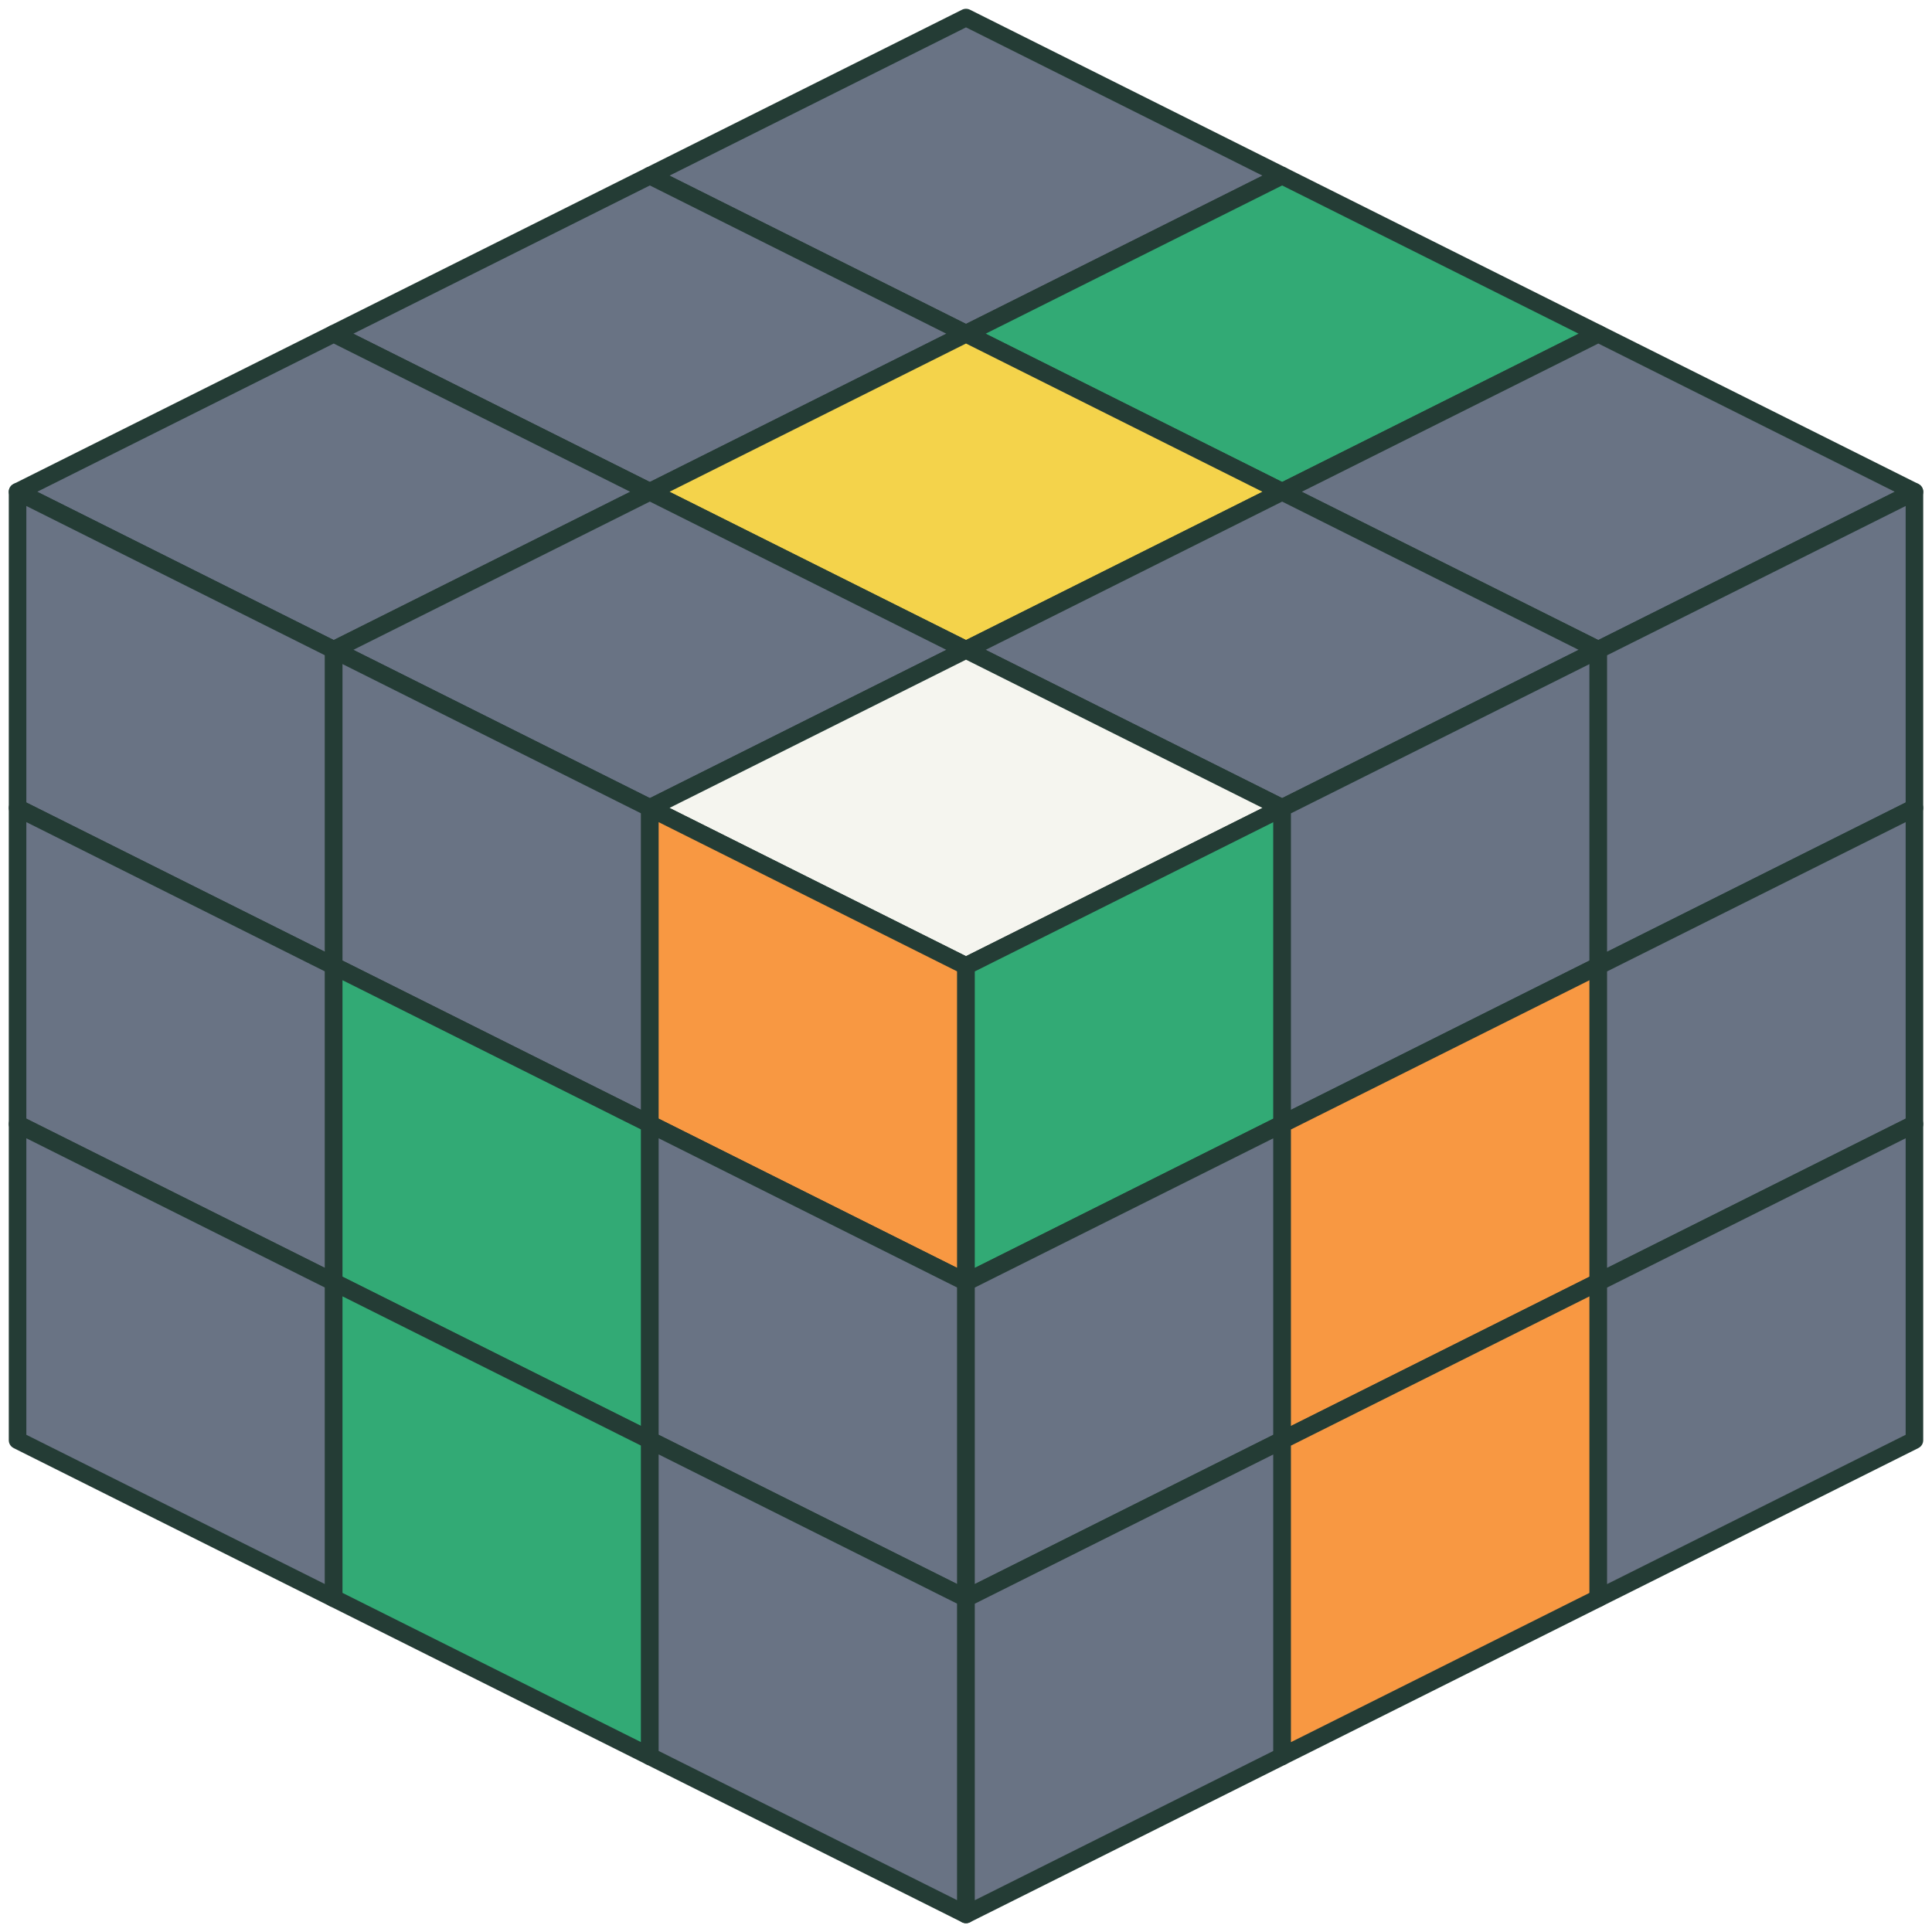
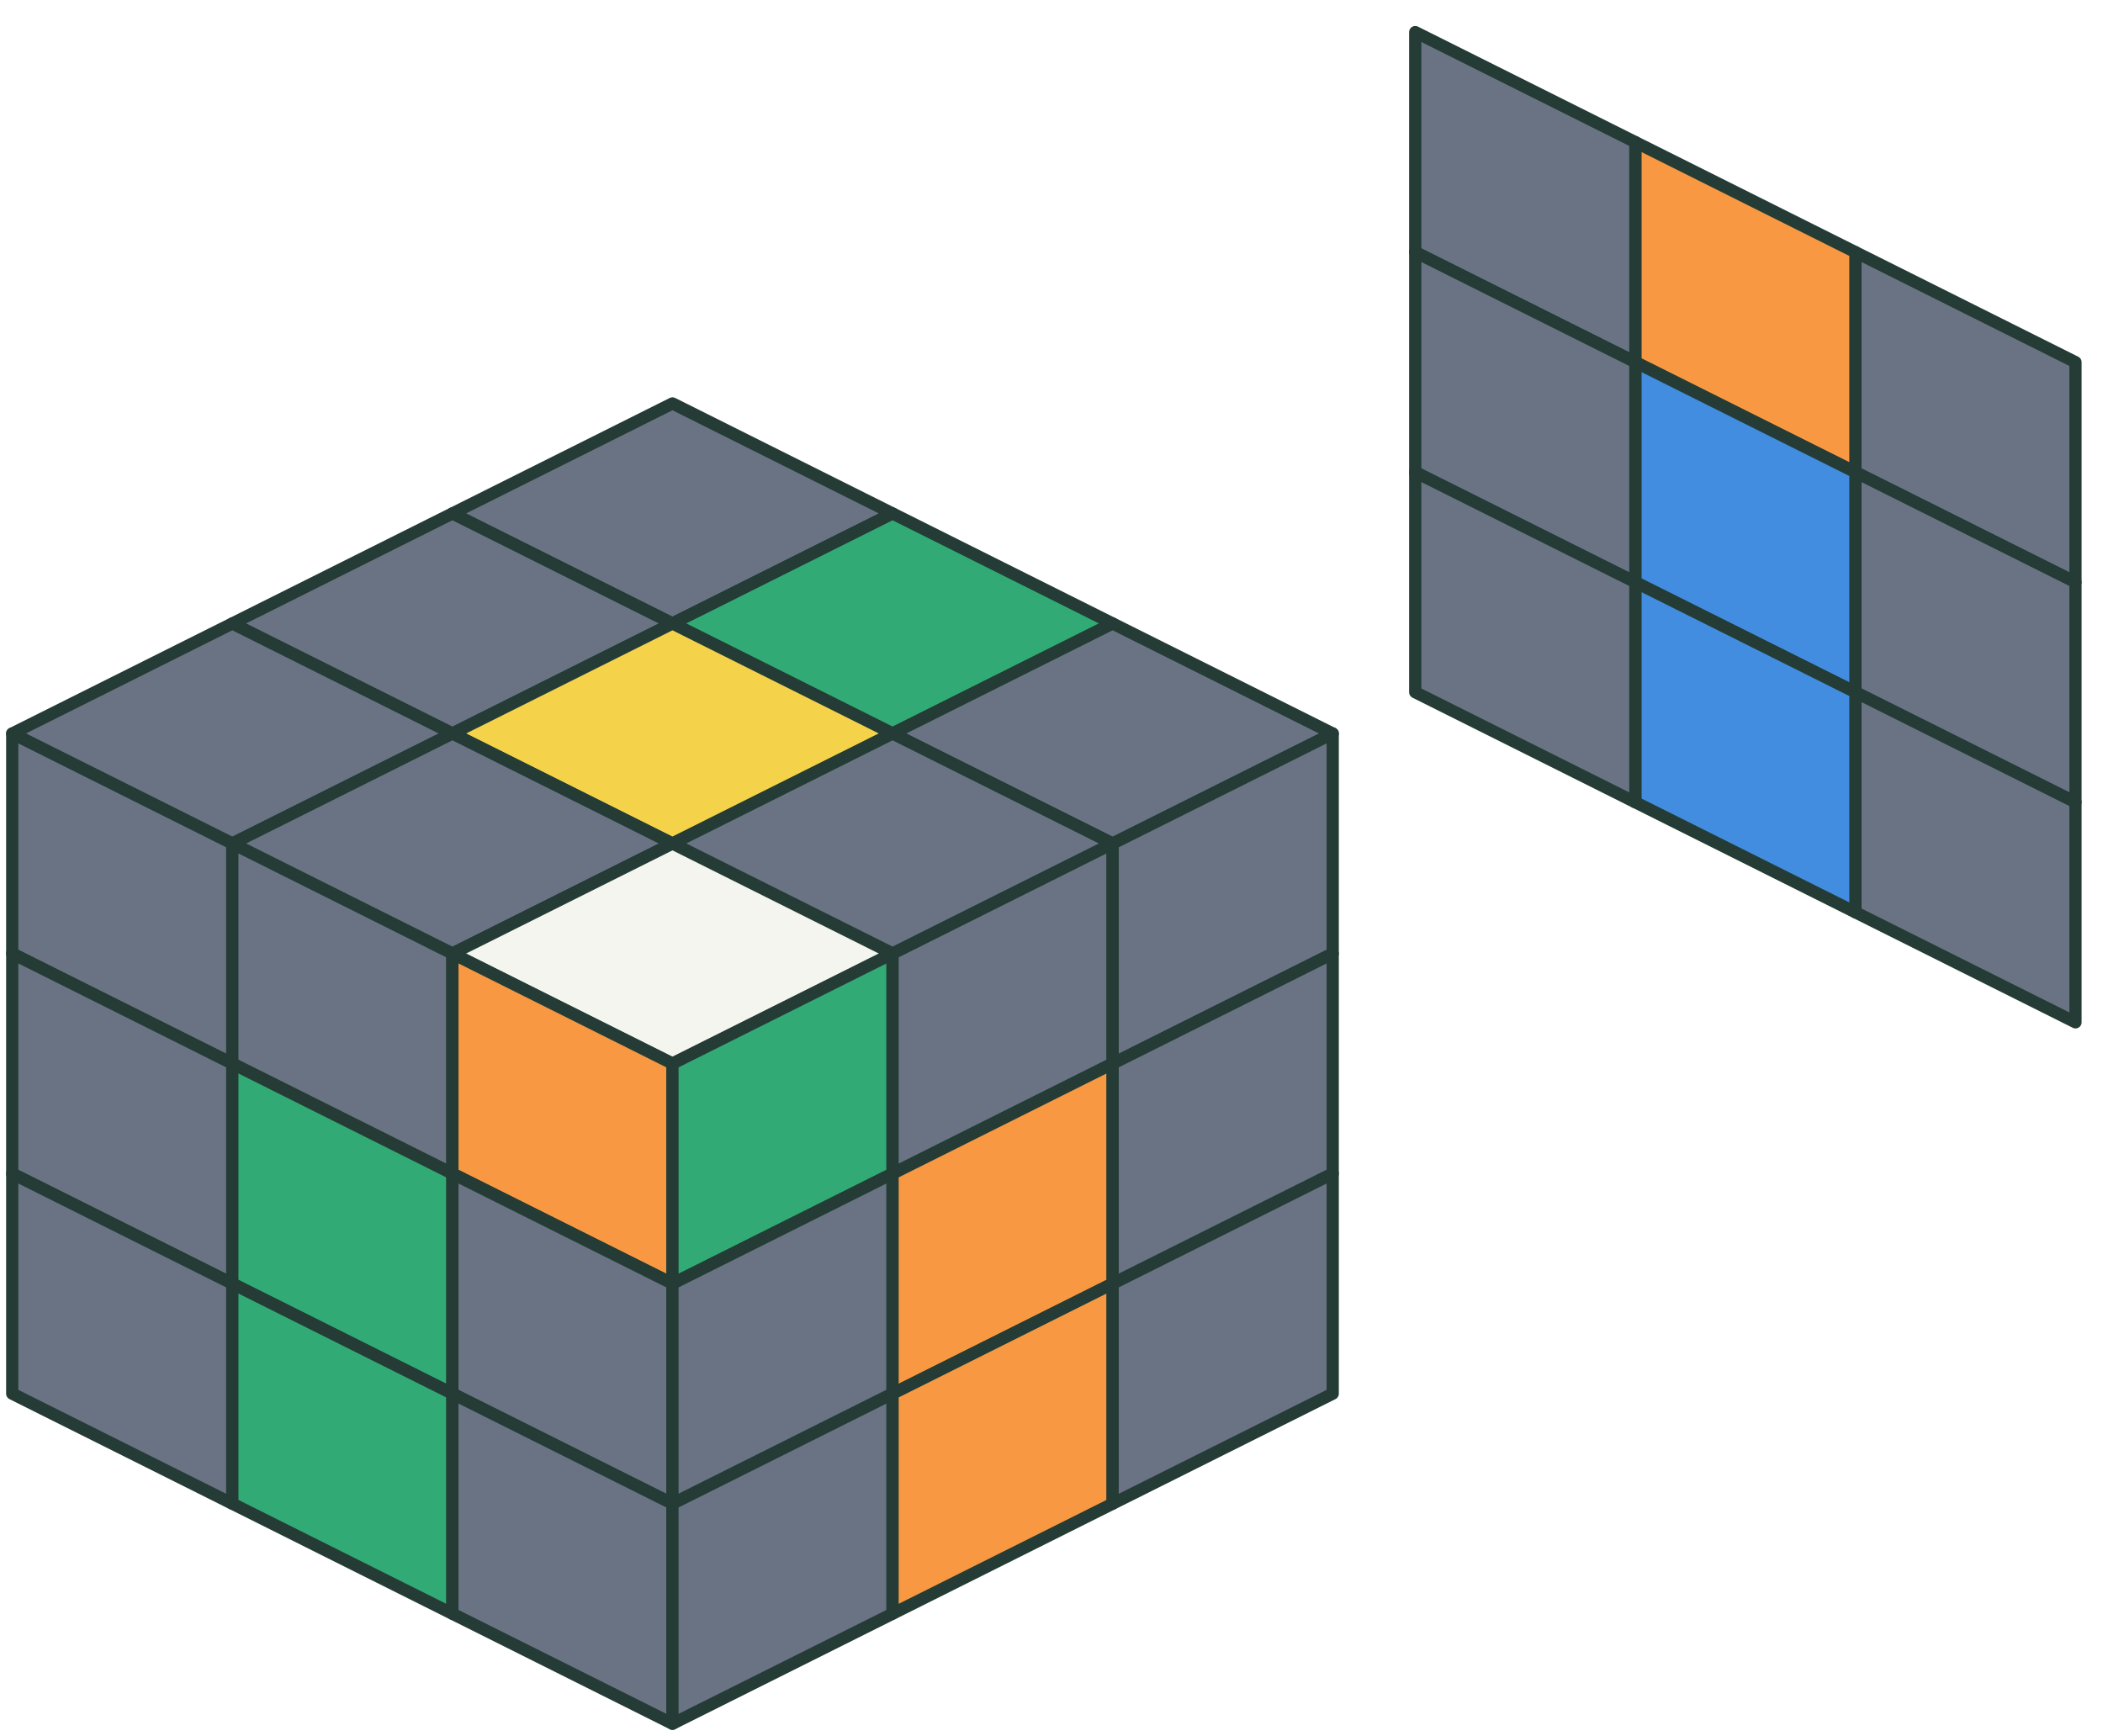
- <svg xmlns="http://www.w3.org/2000/svg" class="database-case-image" viewBox="0 0 110 110" role="img" aria-label="F2L 19 case">
-   <g>
+ <svg xmlns="http://www.w3.org/2000/svg" class="database-case-image database-case-image--mirrored" viewBox="0 -32 172 142" role="img" aria-label="F2L 19 case" aria-description="Floating mirrored faces reveal target F2L stickers hidden on the cube.">
+   <g data-mirrored-face="B">
+     <polygon data-facelet="45" points="169.75,-2.375 151.75,-11.375 151.75,6.625 169.75,15.625" fill="#697384" stroke="#243c35" stroke-width="1" stroke-linejoin="round" />
+     <polygon data-facelet="46" points="151.75,-11.375 133.75,-20.375 133.75,-2.375 151.75,6.625" fill="#f89842" stroke="#243c35" stroke-width="1" stroke-linejoin="round" />
+     <polygon data-facelet="47" points="133.75,-20.375 115.75,-29.375 115.75,-11.375 133.75,-2.375" fill="#697384" stroke="#243c35" stroke-width="1" stroke-linejoin="round" />
+     <polygon data-facelet="48" points="169.75,15.625 151.75,6.625 151.75,24.625 169.75,33.625" fill="#697384" stroke="#243c35" stroke-width="1" stroke-linejoin="round" />
+     <polygon data-facelet="49" points="151.75,6.625 133.75,-2.375 133.75,15.625 151.75,24.625" fill="#428de0" stroke="#243c35" stroke-width="1" stroke-linejoin="round" />
+     <polygon data-facelet="50" points="133.75,-2.375 115.75,-11.375 115.75,6.625 133.75,15.625" fill="#697384" stroke="#243c35" stroke-width="1" stroke-linejoin="round" />
+     <polygon data-facelet="51" points="169.75,33.625 151.75,24.625 151.75,42.625 169.75,51.625" fill="#697384" stroke="#243c35" stroke-width="1" stroke-linejoin="round" />
+     <polygon data-facelet="52" points="151.75,24.625 133.75,15.625 133.75,33.625 151.75,42.625" fill="#428de0" stroke="#243c35" stroke-width="1" stroke-linejoin="round" />
+     <polygon data-facelet="53" points="133.75,15.625 115.75,6.625 115.75,24.625 133.75,33.625" fill="#697384" stroke="#243c35" stroke-width="1" stroke-linejoin="round" />
+   </g>
+   <g data-visible-face="U">
    <polygon data-facelet="0" points="55,1 73,10 55,19 37,10" fill="#697384" stroke="#243c35" stroke-width="1" stroke-linejoin="round" />
    <polygon data-facelet="1" points="73,10 91,19 73,28 55,19" fill="#32aa75" stroke="#243c35" stroke-width="1" stroke-linejoin="round" />
    <polygon data-facelet="2" points="91,19 109,28 91,37 73,28" fill="#697384" stroke="#243c35" stroke-width="1" stroke-linejoin="round" />
    <polygon data-facelet="3" points="37,10 55,19 37,28 19,19" fill="#697384" stroke="#243c35" stroke-width="1" stroke-linejoin="round" />
    <polygon data-facelet="4" points="55,19 73,28 55,37 37,28" fill="#f4d34b" stroke="#243c35" stroke-width="1" stroke-linejoin="round" />
    <polygon data-facelet="5" points="73,28 91,37 73,46 55,37" fill="#697384" stroke="#243c35" stroke-width="1" stroke-linejoin="round" />
    <polygon data-facelet="6" points="19,19 37,28 19,37 1,28" fill="#697384" stroke="#243c35" stroke-width="1" stroke-linejoin="round" />
    <polygon data-facelet="7" points="37,28 55,37 37,46 19,37" fill="#697384" stroke="#243c35" stroke-width="1" stroke-linejoin="round" />
    <polygon data-facelet="8" points="55,37 73,46 55,55 37,46" fill="#f5f5ef" stroke="#243c35" stroke-width="1" stroke-linejoin="round" />
  </g>
-   <g>
+   <g data-visible-face="F">
    <polygon data-facelet="18" points="1,28 19,37 19,55 1,46" fill="#697384" stroke="#243c35" stroke-width="1" stroke-linejoin="round" />
    <polygon data-facelet="19" points="19,37 37,46 37,64 19,55" fill="#697384" stroke="#243c35" stroke-width="1" stroke-linejoin="round" />
    <polygon data-facelet="20" points="37,46 55,55 55,73 37,64" fill="#f89842" stroke="#243c35" stroke-width="1" stroke-linejoin="round" />
    <polygon data-facelet="21" points="1,46 19,55 19,73 1,64" fill="#697384" stroke="#243c35" stroke-width="1" stroke-linejoin="round" />
    <polygon data-facelet="22" points="19,55 37,64 37,82 19,73" fill="#32aa75" stroke="#243c35" stroke-width="1" stroke-linejoin="round" />
    <polygon data-facelet="23" points="37,64 55,73 55,91 37,82" fill="#697384" stroke="#243c35" stroke-width="1" stroke-linejoin="round" />
    <polygon data-facelet="24" points="1,64 19,73 19,91 1,82" fill="#697384" stroke="#243c35" stroke-width="1" stroke-linejoin="round" />
    <polygon data-facelet="25" points="19,73 37,82 37,100 19,91" fill="#32aa75" stroke="#243c35" stroke-width="1" stroke-linejoin="round" />
    <polygon data-facelet="26" points="37,82 55,91 55,109 37,100" fill="#697384" stroke="#243c35" stroke-width="1" stroke-linejoin="round" />
  </g>
-   <g>
+   <g data-visible-face="R">
    <polygon data-facelet="9" points="55,55 73,46 73,64 55,73" fill="#32aa75" stroke="#243c35" stroke-width="1" stroke-linejoin="round" />
    <polygon data-facelet="10" points="73,46 91,37 91,55 73,64" fill="#697384" stroke="#243c35" stroke-width="1" stroke-linejoin="round" />
    <polygon data-facelet="11" points="91,37 109,28 109,46 91,55" fill="#697384" stroke="#243c35" stroke-width="1" stroke-linejoin="round" />
    <polygon data-facelet="12" points="55,73 73,64 73,82 55,91" fill="#697384" stroke="#243c35" stroke-width="1" stroke-linejoin="round" />
    <polygon data-facelet="13" points="73,64 91,55 91,73 73,82" fill="#f89842" stroke="#243c35" stroke-width="1" stroke-linejoin="round" />
    <polygon data-facelet="14" points="91,55 109,46 109,64 91,73" fill="#697384" stroke="#243c35" stroke-width="1" stroke-linejoin="round" />
    <polygon data-facelet="15" points="55,91 73,82 73,100 55,109" fill="#697384" stroke="#243c35" stroke-width="1" stroke-linejoin="round" />
    <polygon data-facelet="16" points="73,82 91,73 91,91 73,100" fill="#f89842" stroke="#243c35" stroke-width="1" stroke-linejoin="round" />
    <polygon data-facelet="17" points="91,73 109,64 109,82 91,91" fill="#697384" stroke="#243c35" stroke-width="1" stroke-linejoin="round" />
  </g>
</svg>
